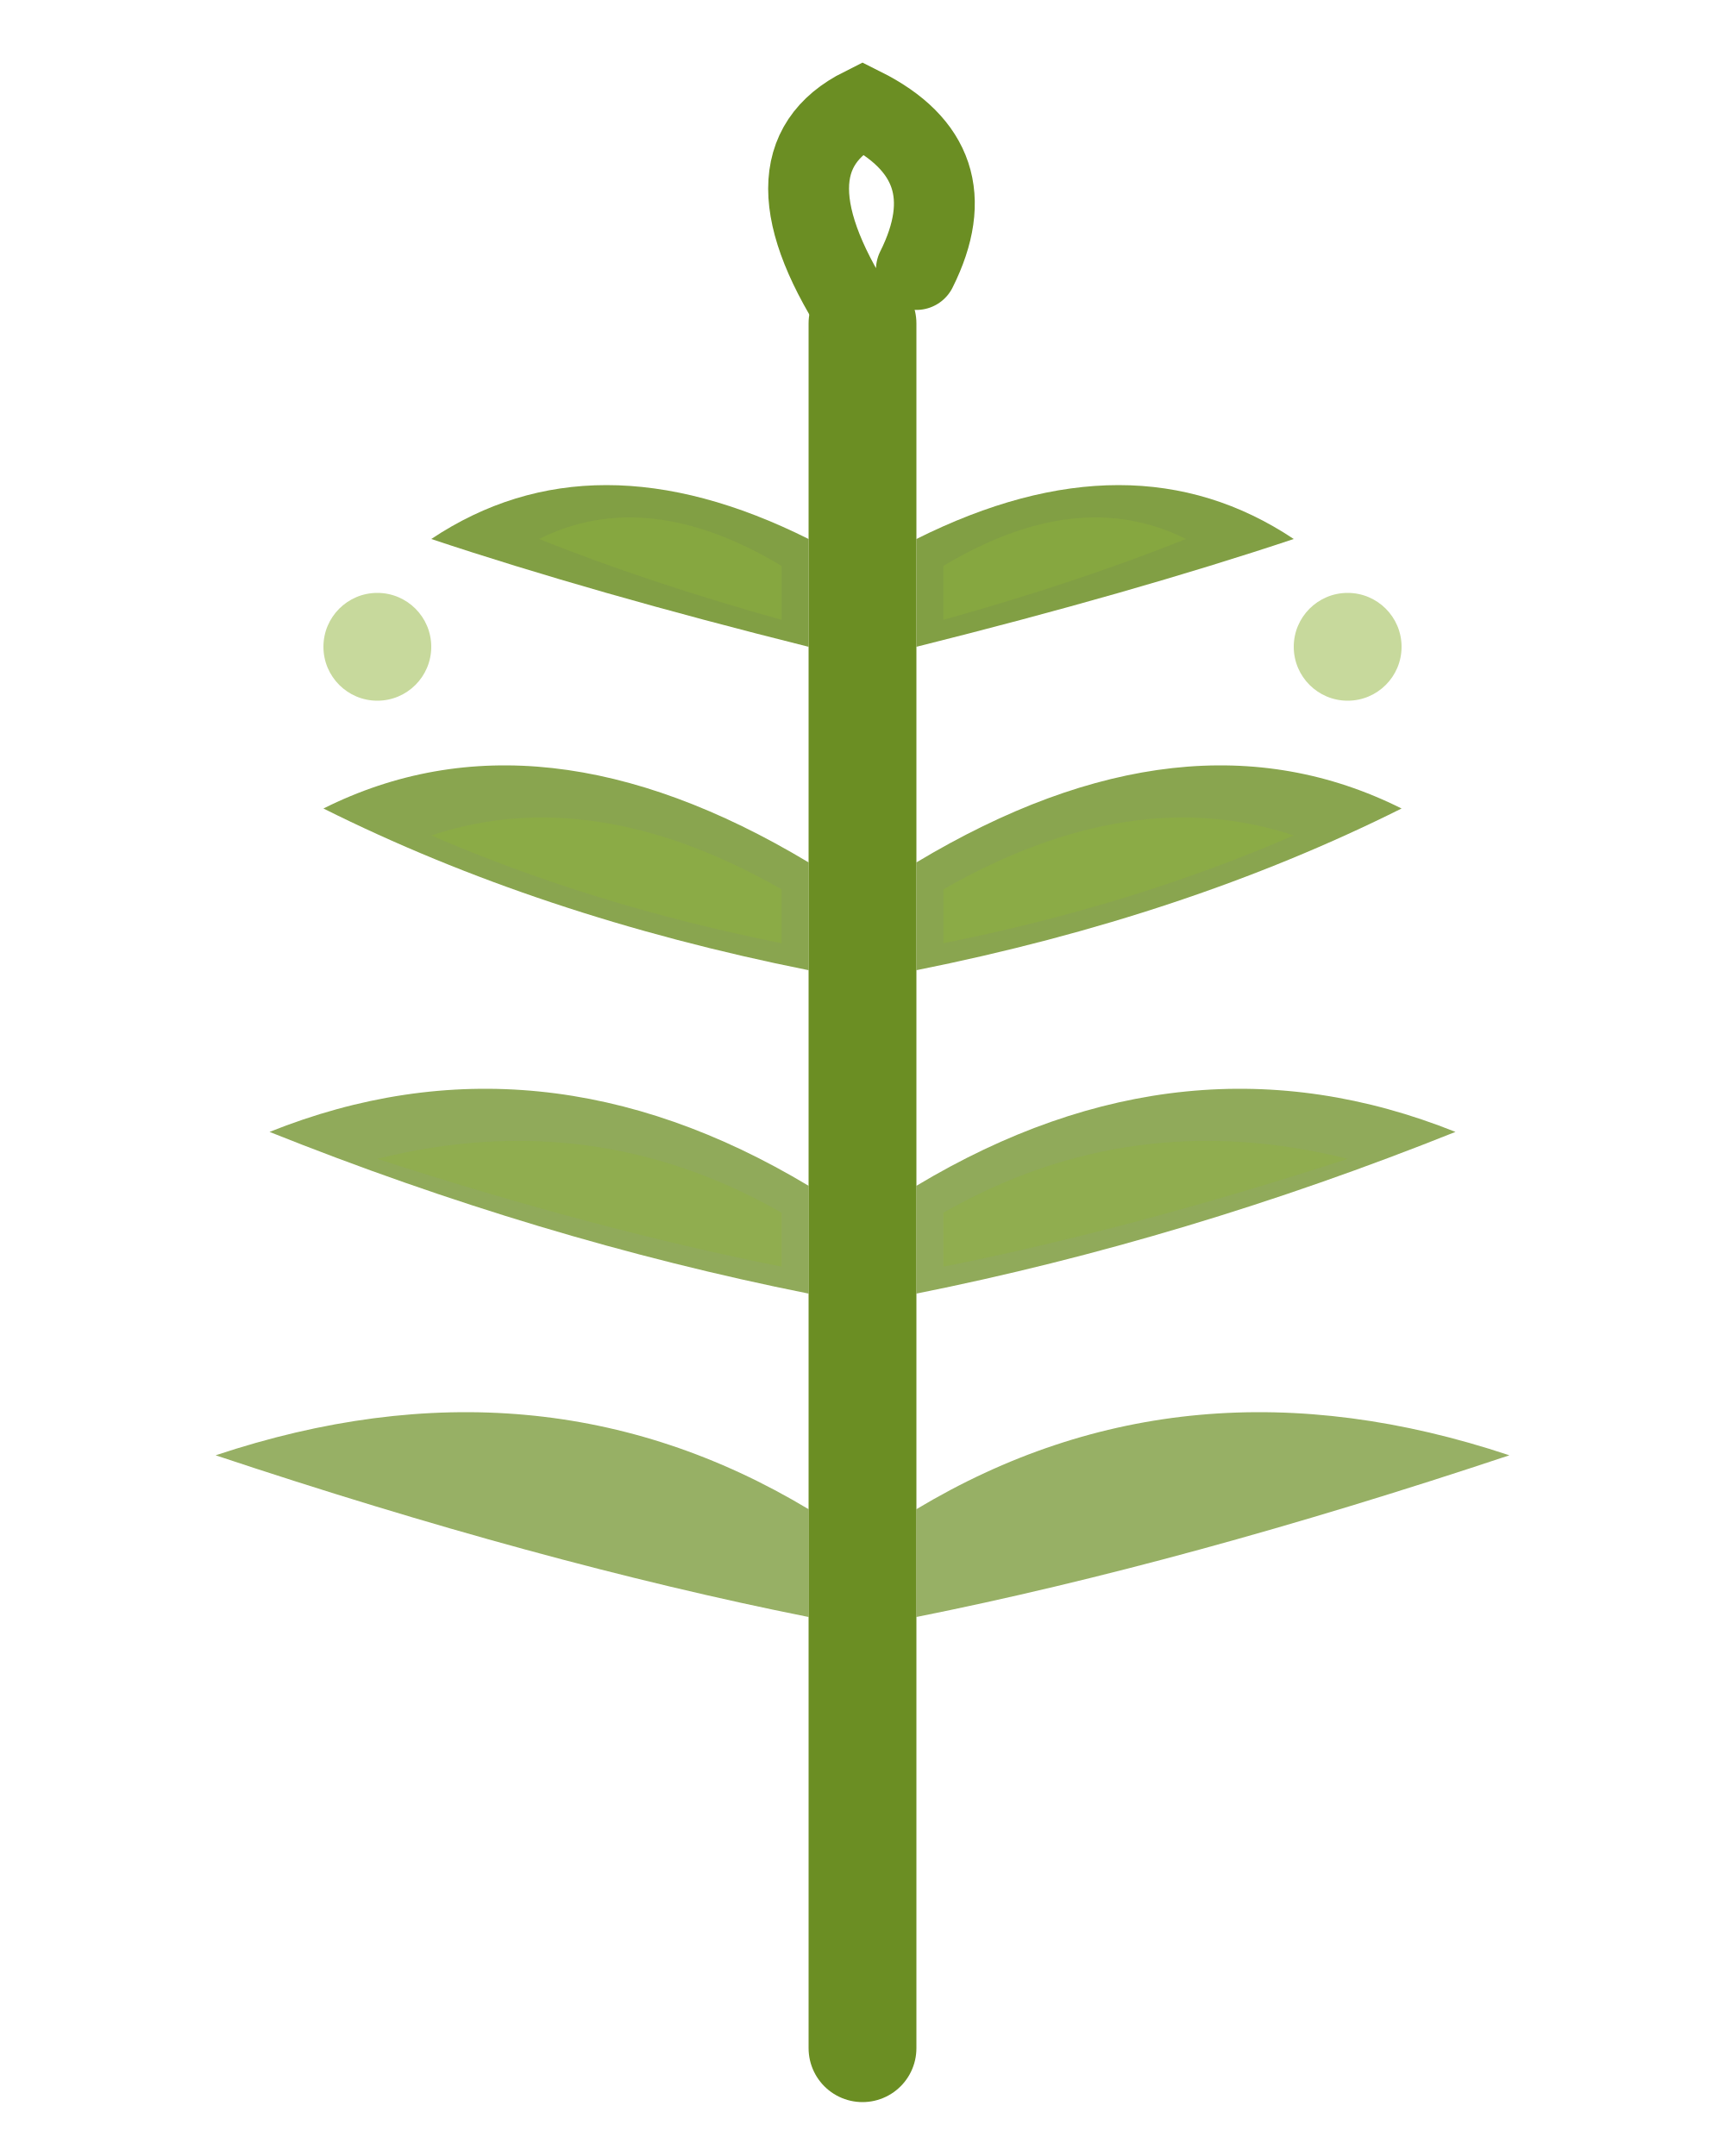
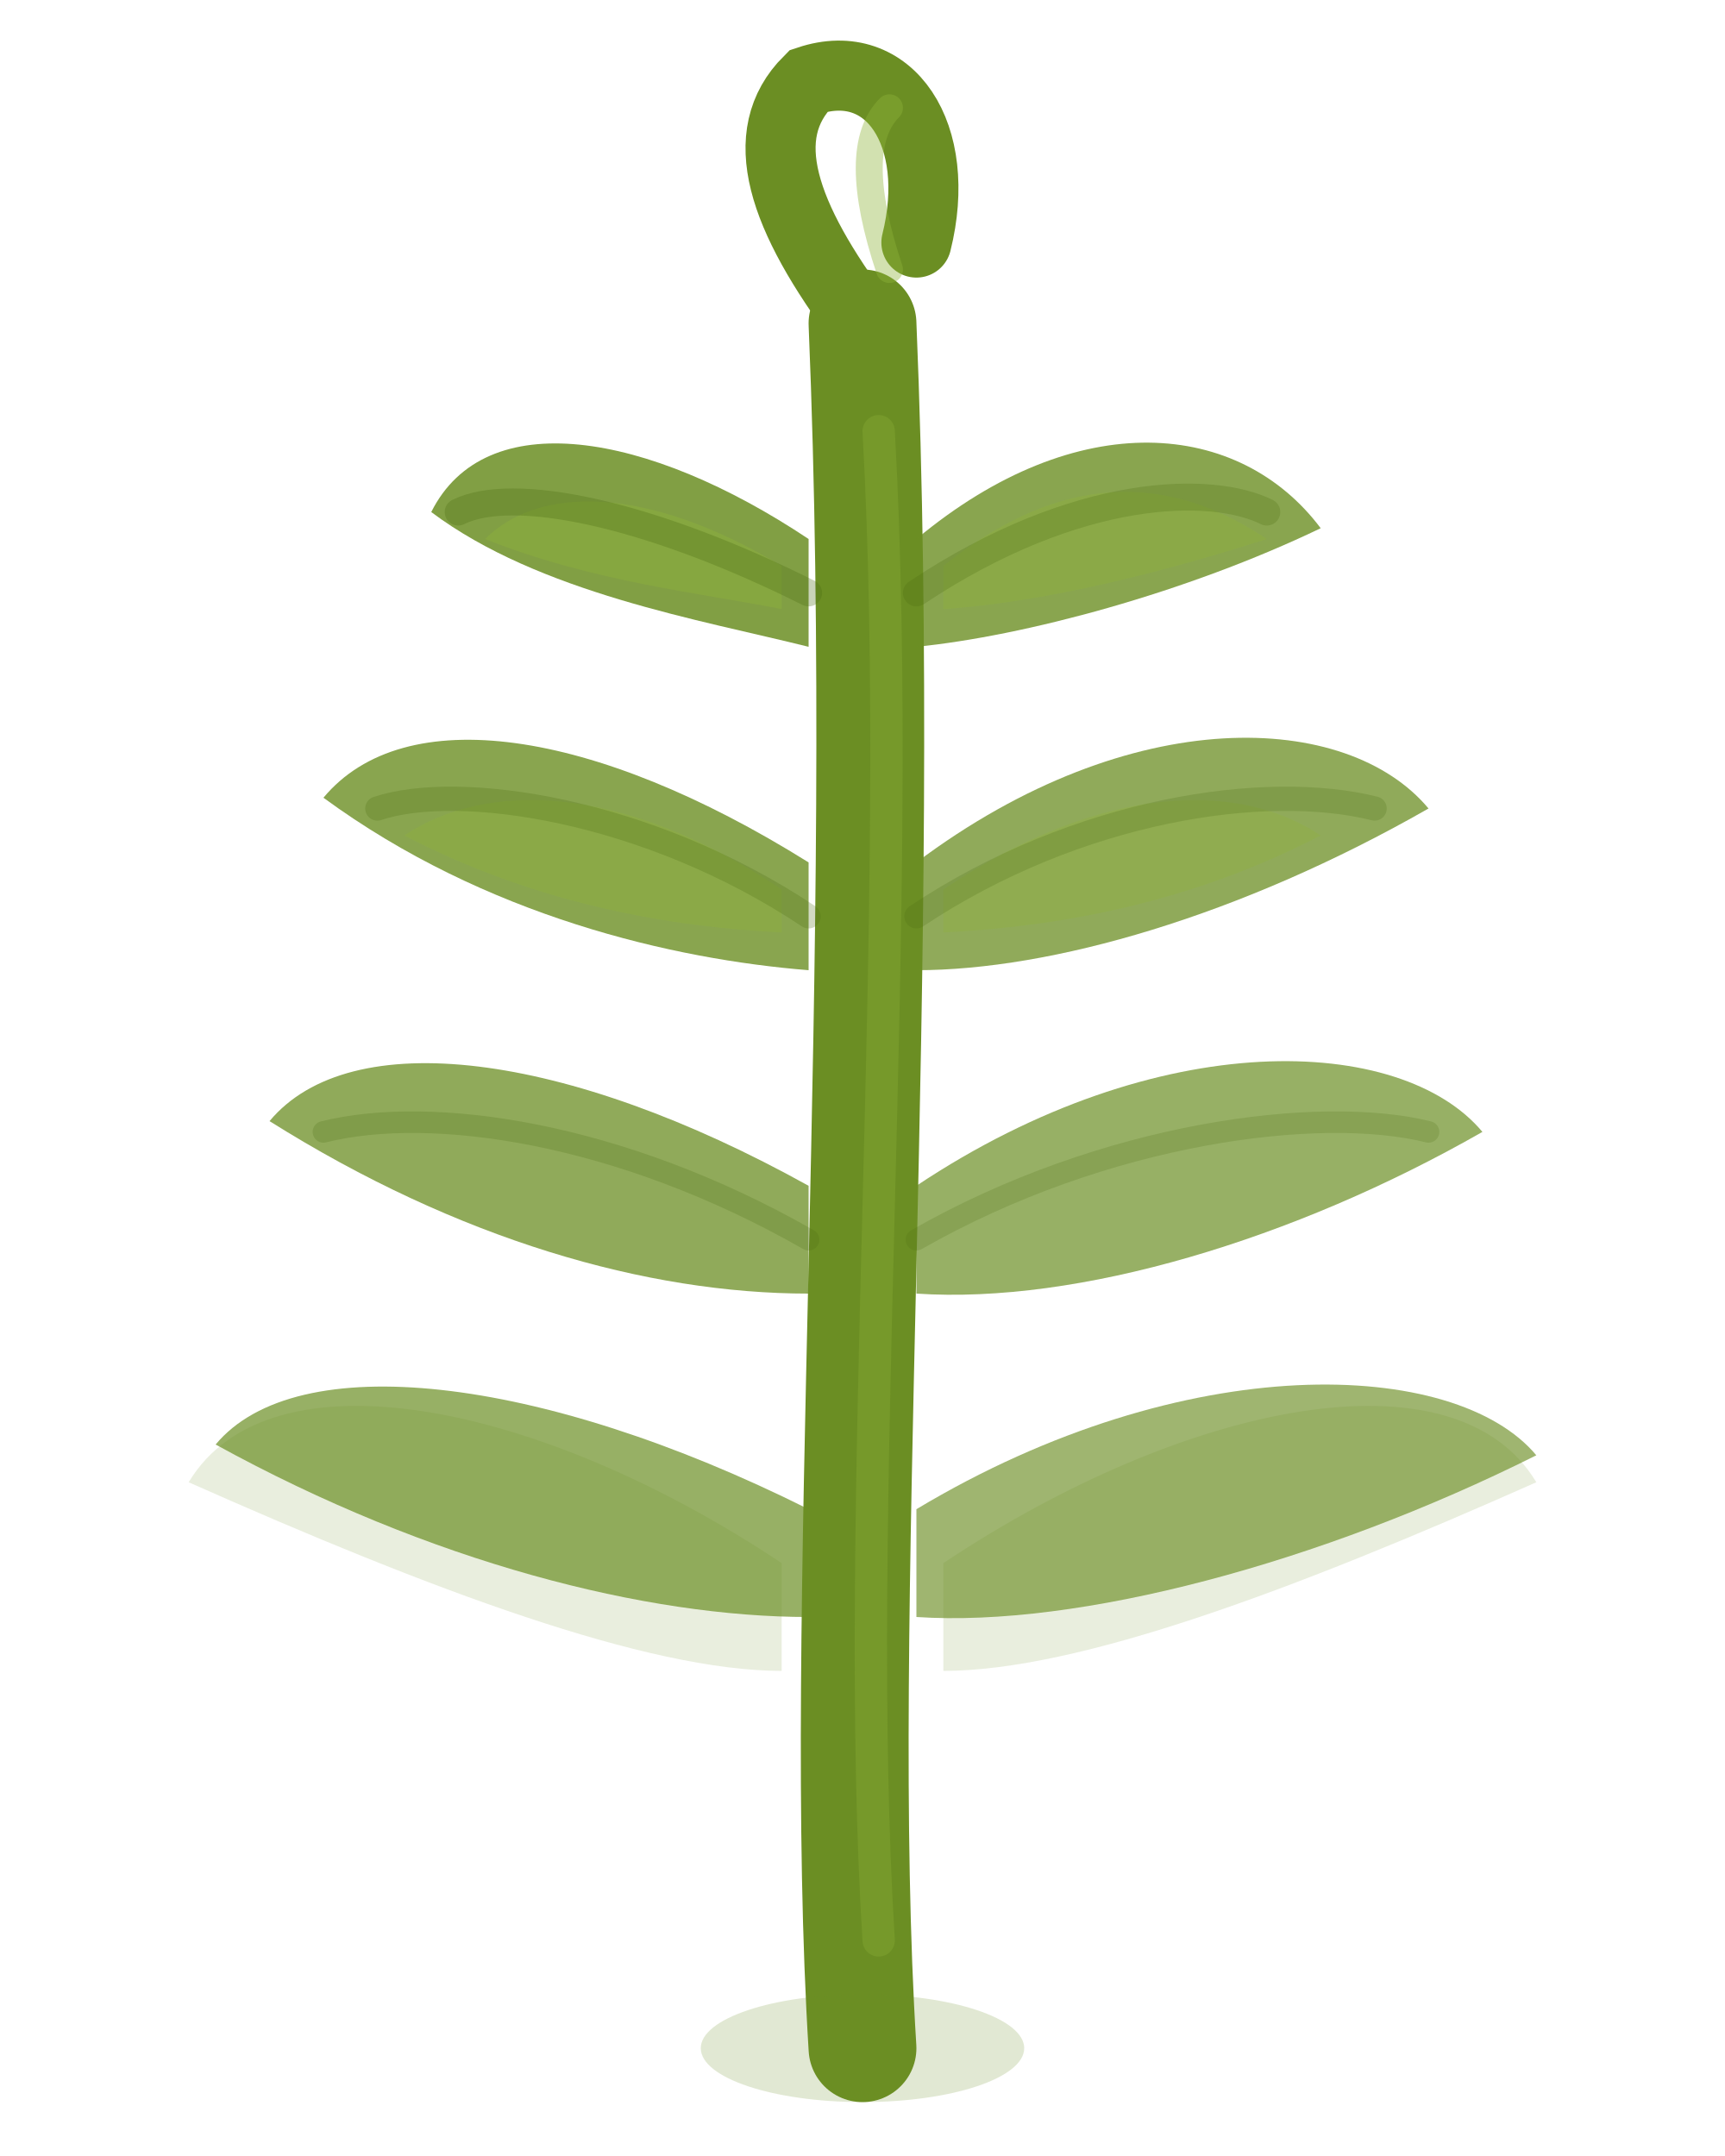
<svg xmlns="http://www.w3.org/2000/svg" width="32" height="40" viewBox="0 0 32 40" fill="none">
-   <path d="M16 38V6" stroke="#6B8E23" stroke-width="2" stroke-linecap="round" />
-   <path d="M16 6Q14 3 16 2Q18 3 17 5" stroke="#6B8E23" stroke-width="1.5" stroke-linecap="round" fill="none" />
-   <path d="M15 10Q11 8 8 10Q11 11 15 12Z" fill="#6B8E23" opacity="0.85" />
-   <path d="M17 10Q21 8 24 10Q21 11 17 12Z" fill="#6B8E23" opacity="0.85" />
-   <path d="M15 16Q10 13 6 15Q10 17 15 18Z" fill="#6B8E23" opacity="0.8" />
-   <path d="M17 16Q22 13 26 15Q22 17 17 18Z" fill="#6B8E23" opacity="0.8" />
-   <path d="M15 22Q10 19 5 21Q10 23 15 24Z" fill="#6B8E23" opacity="0.75" />
-   <path d="M17 22Q22 19 27 21Q22 23 17 24Z" fill="#6B8E23" opacity="0.75" />
-   <path d="M15 28Q10 25 4 27Q10 29 15 30Z" fill="#6B8E23" opacity="0.7" />
-   <path d="M17 28Q22 25 28 27Q22 29 17 30Z" fill="#6B8E23" opacity="0.7" />
-   <path d="M14.5 10.5Q12 9 10 10Q12 10.8 14.5 11.5Z" fill="#8FB339" opacity="0.4" />
-   <path d="M17.5 10.5Q20 9 22 10Q20 10.8 17.5 11.5Z" fill="#8FB339" opacity="0.4" />
-   <path d="M14.5 16.5Q11 14.5 8 15.5Q11 16.8 14.5 17.5Z" fill="#8FB339" opacity="0.4" />
-   <path d="M17.5 16.5Q21 14.5 24 15.5Q21 16.8 17.5 17.5Z" fill="#8FB339" opacity="0.4" />
-   <path d="M14.5 22.5Q11 20.5 7 21.5Q11 22.8 14.5 23.5Z" fill="#8FB339" opacity="0.35" />
-   <path d="M17.5 22.5Q21 20.5 25 21.5Q21 22.8 17.5 23.5Z" fill="#8FB339" opacity="0.35" />
-   <circle cx="7" cy="12" r="1" fill="#8FB339" opacity="0.5" />
-   <circle cx="25" cy="12" r="1" fill="#8FB339" opacity="0.5" />
+   <path d="M14.5 29C10 26 5 25 3.5 27.5C8 29.5 12 31 14.5 31Z" fill="#6B8E23" opacity="0.15" />
+   <path d="M17.5 29C22 26 27 25 28.5 27.5C24 29.5 20 31 17.5 31Z" fill="#6B8E23" opacity="0.15" />
+   <path d="M16 38C15.5 30 16.5 18 16 6" stroke="#6B8E23" stroke-width="2" stroke-linecap="round" />
+   <path d="M16.3 36C15.8 28 16.8 17 16.3 8" stroke="#8FB339" stroke-width="0.6" stroke-linecap="round" opacity="0.3" />
+   <path d="M16 6C14.5 4 14 2.5 15 1.5C16.5 1 17.5 2.5 17 4.5" stroke="#6B8E23" stroke-width="1.3" stroke-linecap="round" fill="none" />
+   <path d="M16.5 5C16 3.5 16 2.5 16.5 2" stroke="#8FB339" stroke-width="0.5" stroke-linecap="round" fill="none" opacity="0.4" />
+   <path d="M15 10C12 8 9 7.5 8 9.5C10 11 13 11.5 15 12Z" fill="#6B8E23" opacity="0.85" />
+   <path d="M17 10C20 7.5 23 7.8 24.5 9.8C22 11 19 11.8 17 12Z" fill="#6B8E23" opacity="0.8" />
+   <path d="M15 16C11 13.5 7.5 13 6 14.8C9 17 12.5 17.8 15 18Z" fill="#6B8E23" opacity="0.8" />
+   <path d="M17 16C21 13 25 13.2 26.5 15C23 17 19.5 18 17 18Z" fill="#6B8E23" opacity="0.75" />
+   <path d="M15 22C10.5 19.5 6.5 19 5 20.8C8.5 23 12 24 15 24Z" fill="#6B8E23" opacity="0.75" />
+   <path d="M17 22C21.5 19 26 19.2 27.5 21C24 23 20 24.2 17 24Z" fill="#6B8E23" opacity="0.7" />
+   <path d="M15 28C10 25.5 5.5 25 4 26.8C8 29 12 30 15 30Z" fill="#6B8E23" opacity="0.7" />
+   <path d="M17 28C22 25 27 25.2 28.5 27C24.5 29 20 30.2 17 30Z" fill="#6B8E23" opacity="0.65" />
+   <path d="M14.5 10.5C12 9 10 9 9 10C11 10.8 13 11 14.5 11.3Z" fill="#8FB339" opacity="0.4" />
+   <path d="M17.5 10.5C20 8.5 22 9 23.5 10C21 10.8 19 11.2 17.5 11.3Z" fill="#8FB339" opacity="0.35" />
+   <path d="M14.5 16.5C11.5 14.5 9 14.5 7.5 15.5C10 16.8 12.5 17.2 14.5 17.3Z" fill="#8FB339" opacity="0.35" />
+   <path d="M17.5 16.5C20.5 14.5 23 14.5 24.5 15.5C22 16.8 19.5 17.2 17.5 17.3Z" fill="#8FB339" opacity="0.3" />
+   <path d="M15 11C12 9.5 9.5 9 8.5 9.5" stroke="#4A6B10" stroke-width="0.5" stroke-linecap="round" opacity="0.3" />
+   <path d="M17 11C20 9 22.5 9 23.5 9.5" stroke="#4A6B10" stroke-width="0.5" stroke-linecap="round" opacity="0.25" />
+   <path d="M15 17C12 15 8.5 14.5 7 15" stroke="#4A6B10" stroke-width="0.45" stroke-linecap="round" opacity="0.25" />
+   <path d="M17 17C20 15 23.5 14.5 25.5 15" stroke="#4A6B10" stroke-width="0.45" stroke-linecap="round" opacity="0.22" />
+   <path d="M15 23C11.5 21 8 20.5 6 21" stroke="#4A6B10" stroke-width="0.4" stroke-linecap="round" opacity="0.22" />
+   <path d="M17 23C20.5 21 24.5 20.5 26.5 21" stroke="#4A6B10" stroke-width="0.4" stroke-linecap="round" opacity="0.2" />
+   <ellipse cx="16" cy="38" rx="3" ry="1" fill="#6B8E23" opacity="0.2" />
</svg>
